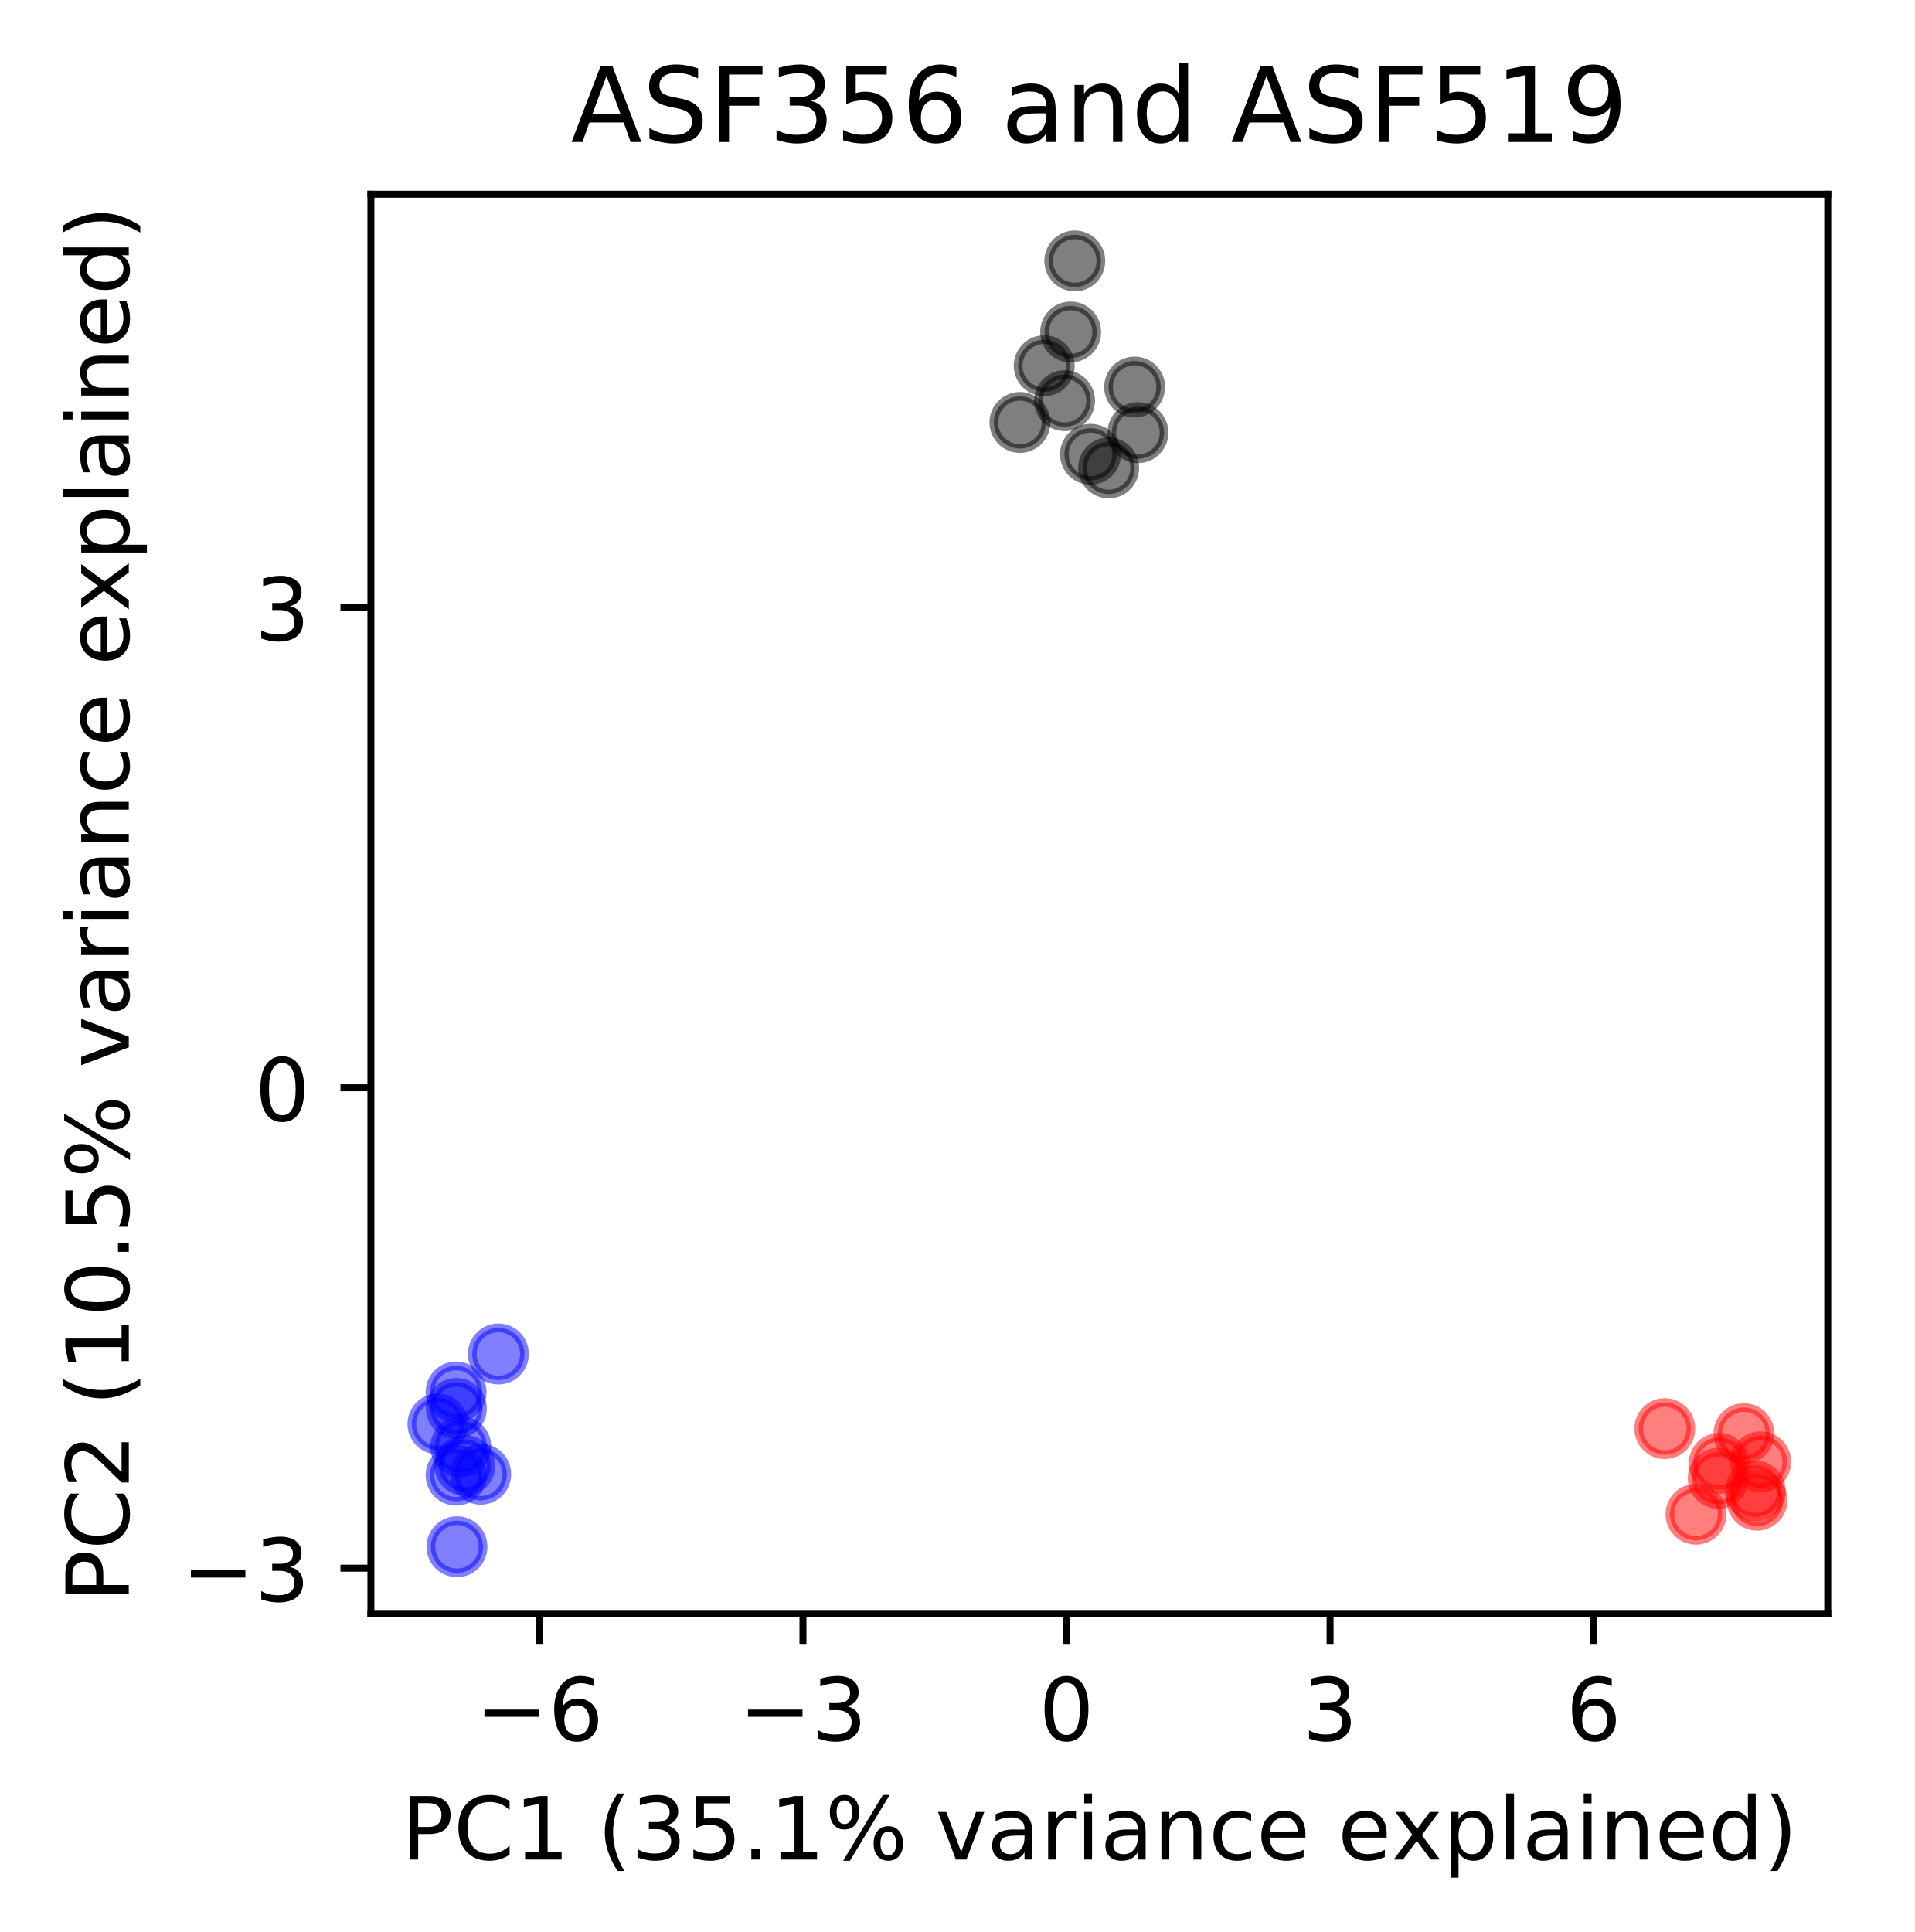
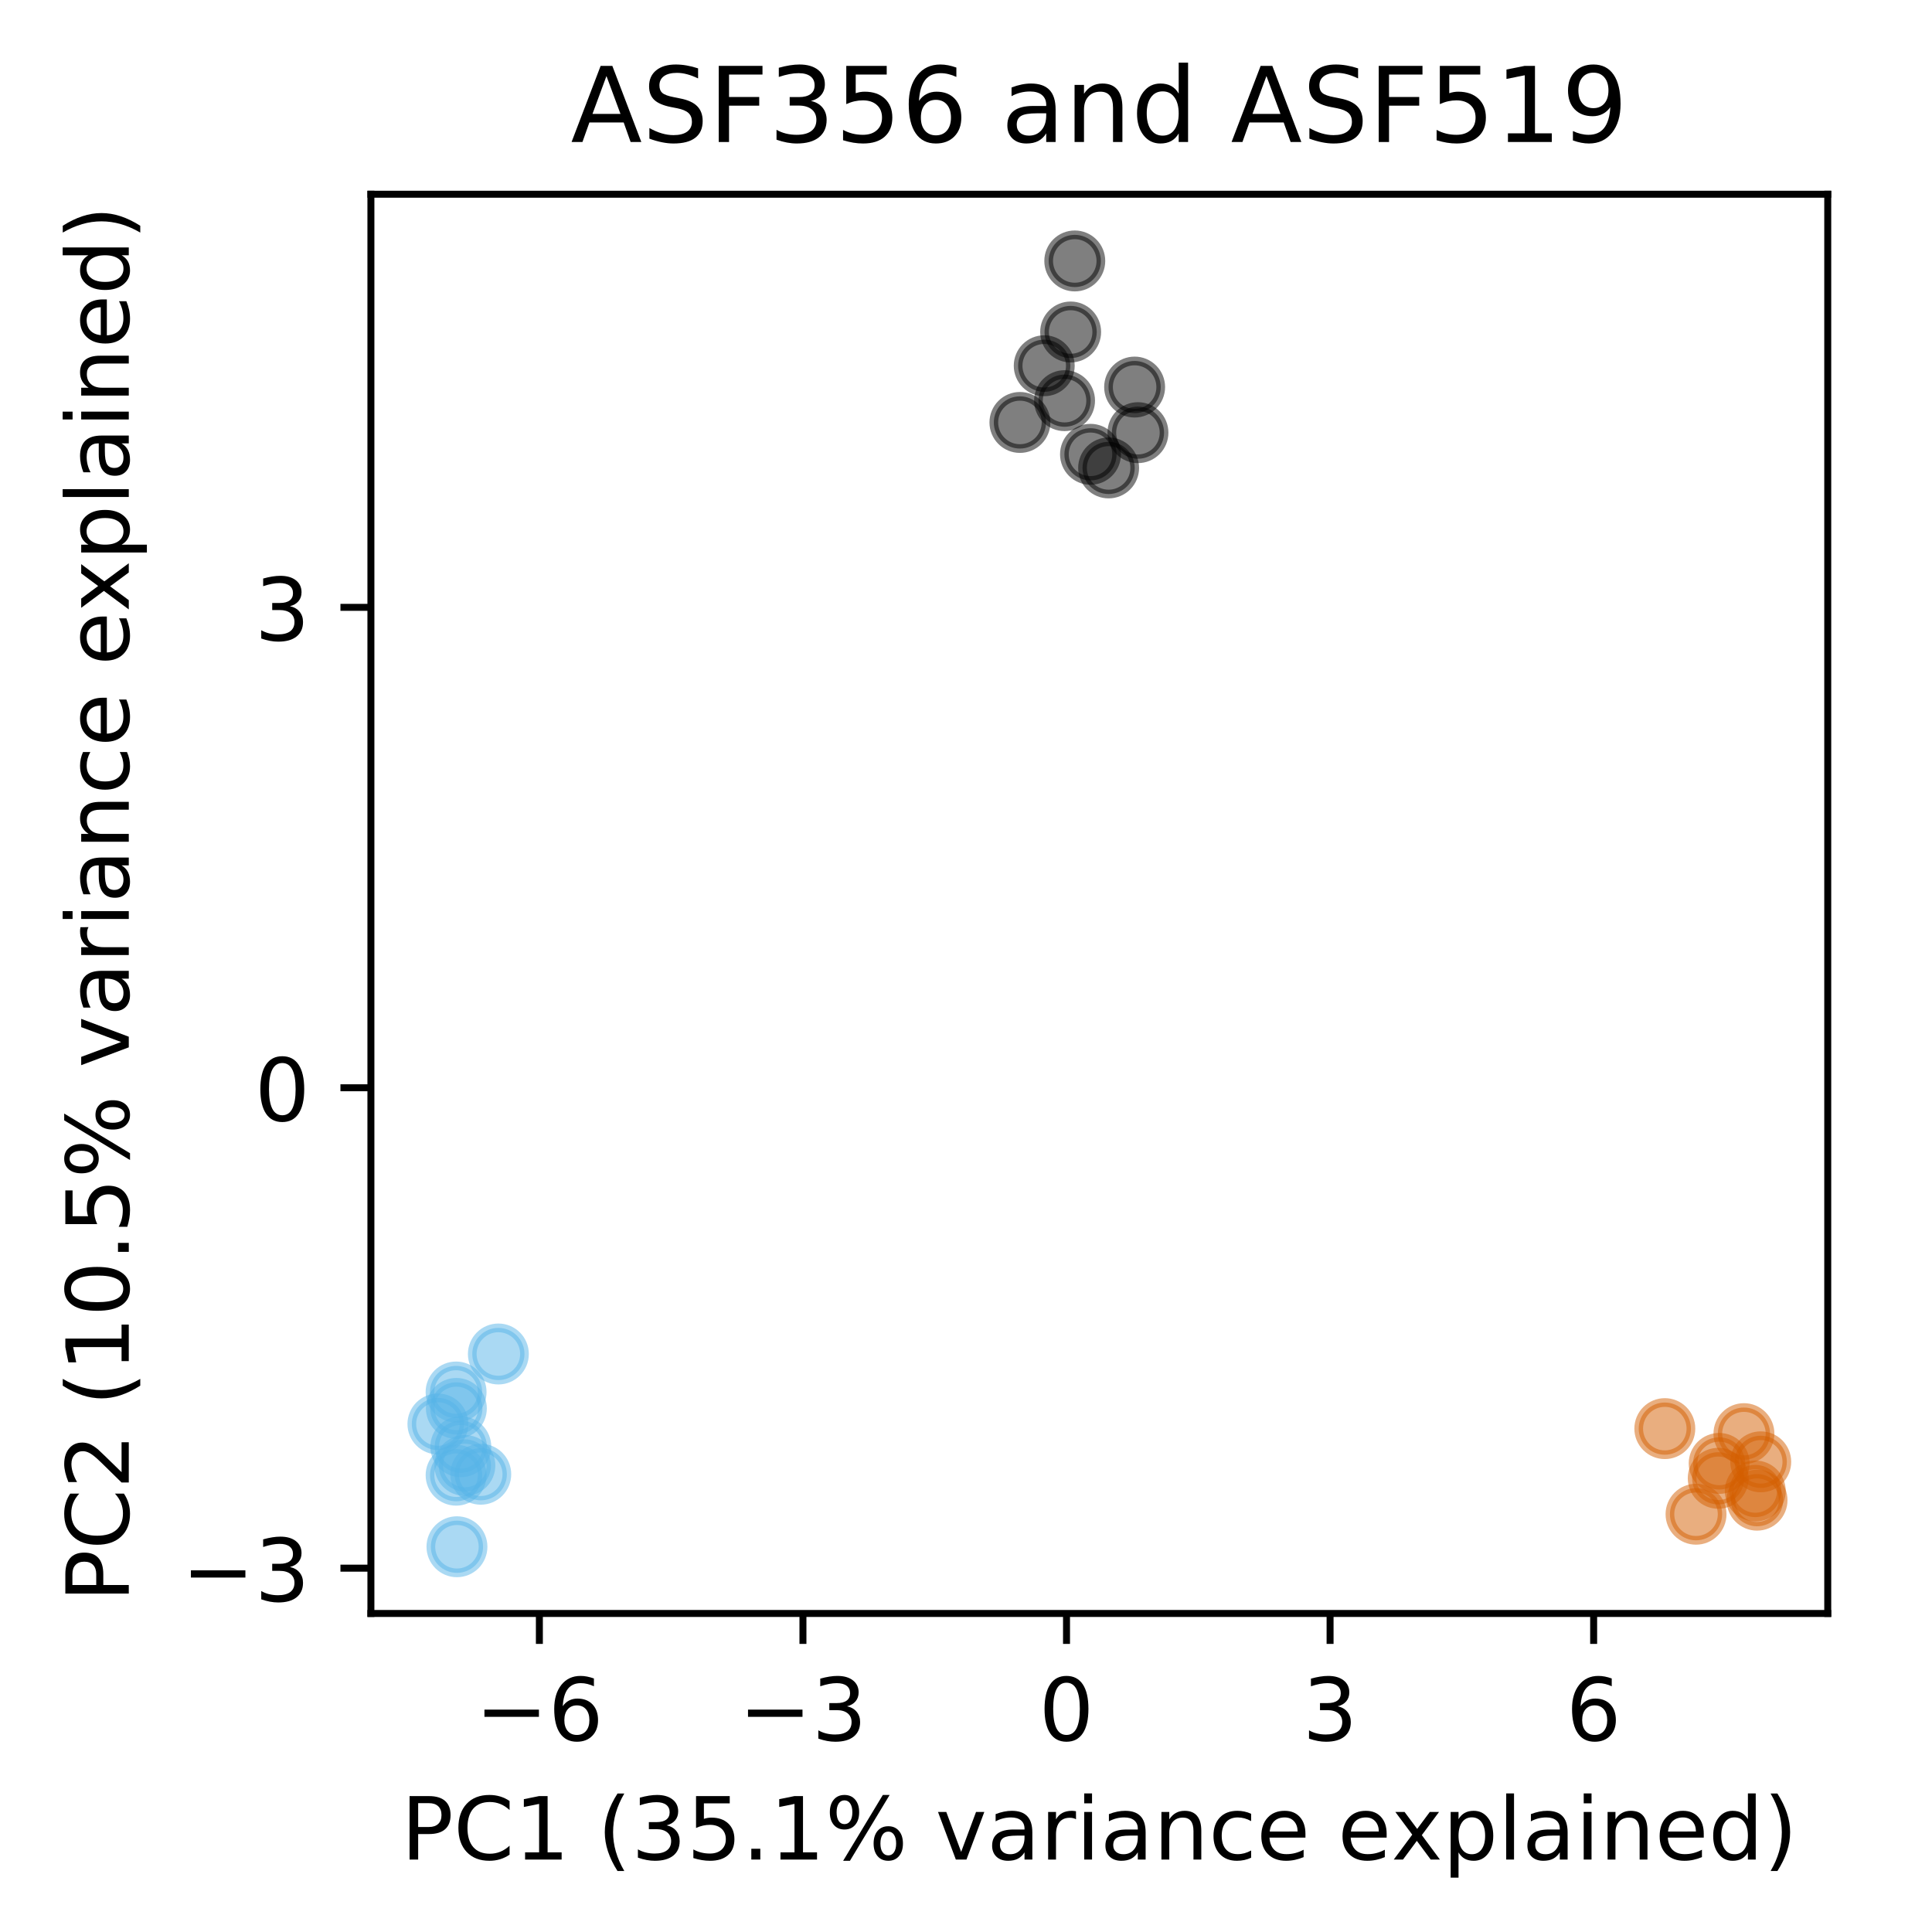
<svg xmlns="http://www.w3.org/2000/svg" xmlns:xlink="http://www.w3.org/1999/xlink" height="222pt" version="1.1" viewBox="0 0 220 222" width="220pt">
  <defs>
    <style type="text/css">
*{stroke-linecap:butt;stroke-linejoin:round;}
  </style>
  </defs>
  <g id="figure_1">
    <g id="patch_1">
      <path d="M 0 222.954  L 220.72 222.954  L 220.72 0  L 0 0  z " style="fill:#ffffff;" />
    </g>
    <g id="axes_1">
      <g id="patch_2">
        <path d="M 42.62 185.398  L 210.02 185.398  L 210.02 22.318  L 42.62 22.318  z " style="fill:#ffffff;" />
      </g>
      <g id="PathCollection_1">
        <defs>
-           <path d="M 0 3  C 0.796 3 1.559 2.684 2.121 2.121  C 2.684 1.559 3 0.796 3 0  C 3 -0.796 2.684 -1.559 2.121 -2.121  C 1.559 -2.684 0.796 -3 0 -3  C -0.796 -3 -1.559 -2.684 -2.121 -2.121  C -2.684 -1.559 -3 -0.796 -3 0  C -3 0.796 -2.684 1.559 -2.121 2.121  C -1.559 2.684 -0.796 3 0 3  z " id="C0_0_e831d27864" />
+           <path d="M 0 3  C 0.796 3 1.559 2.684 2.121 2.121  C 2.684 1.559 3 0.796 3 0  C 3 -0.796 2.684 -1.559 2.121 -2.121  C 1.559 -2.684 0.796 -3 0 -3  C -0.796 -3 -1.559 -2.684 -2.121 -2.121  C -2.684 -1.559 -3 -0.796 -3 0  C -3 0.796 -2.684 1.559 -2.121 2.121  C -1.559 2.684 -0.796 3 0 3  z " id="C0_0_fe9f3a16bc" />
        </defs>
-         <g clip-path="url(#p39b601dd6e)">
-           <use style="fill:#0000ff;fill-opacity:0.5;stroke:#0000ff;stroke-opacity:0.5;" x="52.41" xlink:href="#C0_0_e831d27864" y="169.509" />
-         </g>
-         <g clip-path="url(#p39b601dd6e)">
-           <use style="fill:#ff0000;fill-opacity:0.5;stroke:#ff0000;stroke-opacity:0.5;" x="197.545" xlink:href="#C0_0_e831d27864" y="168.157" />
-         </g>
-         <g clip-path="url(#p39b601dd6e)">
-           <use style="fill:#0000ff;fill-opacity:0.5;stroke:#0000ff;stroke-opacity:0.5;" x="57.267" xlink:href="#C0_0_e831d27864" y="155.583" />
-         </g>
-         <g clip-path="url(#p39b601dd6e)">
-           <use style="fill-opacity:0.5;stroke:#000000;stroke-opacity:0.5;" x="117.196" xlink:href="#C0_0_e831d27864" y="48.542" />
-         </g>
-         <g clip-path="url(#p39b601dd6e)">
-           <use style="fill:#ff0000;fill-opacity:0.5;stroke:#ff0000;stroke-opacity:0.5;" x="191.299" xlink:href="#C0_0_e831d27864" y="164.158" />
-         </g>
-         <g clip-path="url(#p39b601dd6e)">
-           <use style="fill:#0000ff;fill-opacity:0.5;stroke:#0000ff;stroke-opacity:0.5;" x="52.439" xlink:href="#C0_0_e831d27864" y="161.837" />
-         </g>
-         <g clip-path="url(#p39b601dd6e)">
-           <use style="fill-opacity:0.5;stroke:#000000;stroke-opacity:0.5;" x="125.306" xlink:href="#C0_0_e831d27864" y="52.204" />
-         </g>
-         <g clip-path="url(#p39b601dd6e)">
-           <use style="fill-opacity:0.5;stroke:#000000;stroke-opacity:0.5;" x="122.325" xlink:href="#C0_0_e831d27864" y="46.038" />
-         </g>
-         <g clip-path="url(#p39b601dd6e)">
-           <use style="fill:#ff0000;fill-opacity:0.5;stroke:#ff0000;stroke-opacity:0.5;" x="197.436" xlink:href="#C0_0_e831d27864" y="169.868" />
-         </g>
-         <g clip-path="url(#p39b601dd6e)">
-           <use style="fill:#0000ff;fill-opacity:0.5;stroke:#0000ff;stroke-opacity:0.5;" x="55.242" xlink:href="#C0_0_e831d27864" y="169.4" />
-         </g>
-         <g clip-path="url(#p39b601dd6e)">
-           <use style="fill-opacity:0.5;stroke:#000000;stroke-opacity:0.5;" x="130.376" xlink:href="#C0_0_e831d27864" y="44.477" />
-         </g>
-         <g clip-path="url(#p39b601dd6e)">
-           <use style="fill:#ff0000;fill-opacity:0.5;stroke:#ff0000;stroke-opacity:0.5;" x="202.321" xlink:href="#C0_0_e831d27864" y="167.974" />
-         </g>
-         <g clip-path="url(#p39b601dd6e)">
-           <use style="fill:#0000ff;fill-opacity:0.5;stroke:#0000ff;stroke-opacity:0.5;" x="52.507" xlink:href="#C0_0_e831d27864" y="177.732" />
-         </g>
-         <g clip-path="url(#p39b601dd6e)">
-           <use style="fill:#ff0000;fill-opacity:0.5;stroke:#ff0000;stroke-opacity:0.5;" x="200.39" xlink:href="#C0_0_e831d27864" y="164.735" />
-         </g>
-         <g clip-path="url(#p39b601dd6e)">
-           <use style="fill-opacity:0.5;stroke:#000000;stroke-opacity:0.5;" x="127.388" xlink:href="#C0_0_e831d27864" y="53.767" />
-         </g>
-         <g clip-path="url(#p39b601dd6e)">
-           <use style="fill-opacity:0.5;stroke:#000000;stroke-opacity:0.5;" x="123.024" xlink:href="#C0_0_e831d27864" y="38.148" />
-         </g>
-         <g clip-path="url(#p39b601dd6e)">
-           <use style="fill:#0000ff;fill-opacity:0.5;stroke:#0000ff;stroke-opacity:0.5;" x="50.32" xlink:href="#C0_0_e831d27864" y="163.625" />
-         </g>
-         <g clip-path="url(#p39b601dd6e)">
-           <use style="fill:#0000ff;fill-opacity:0.5;stroke:#0000ff;stroke-opacity:0.5;" x="52.95" xlink:href="#C0_0_e831d27864" y="166.238" />
-         </g>
-         <g clip-path="url(#p39b601dd6e)">
-           <use style="fill-opacity:0.5;stroke:#000000;stroke-opacity:0.5;" x="119.989" xlink:href="#C0_0_e831d27864" y="42.026" />
-         </g>
-         <g clip-path="url(#p39b601dd6e)">
-           <use style="fill:#ff0000;fill-opacity:0.5;stroke:#ff0000;stroke-opacity:0.5;" x="201.694" xlink:href="#C0_0_e831d27864" y="171.326" />
-         </g>
-         <g clip-path="url(#p39b601dd6e)">
-           <use style="fill-opacity:0.5;stroke:#000000;stroke-opacity:0.5;" x="130.758" xlink:href="#C0_0_e831d27864" y="49.715" />
-         </g>
-         <g clip-path="url(#p39b601dd6e)">
-           <use style="fill:#ff0000;fill-opacity:0.5;stroke:#ff0000;stroke-opacity:0.5;" x="201.896" xlink:href="#C0_0_e831d27864" y="172.38" />
-         </g>
-         <g clip-path="url(#p39b601dd6e)">
-           <use style="fill:#0000ff;fill-opacity:0.5;stroke:#0000ff;stroke-opacity:0.5;" x="53.416" xlink:href="#C0_0_e831d27864" y="168.394" />
-         </g>
-         <g clip-path="url(#p39b601dd6e)">
-           <use style="fill-opacity:0.5;stroke:#000000;stroke-opacity:0.5;" x="123.499" xlink:href="#C0_0_e831d27864" y="29.985" />
-         </g>
-         <g clip-path="url(#p39b601dd6e)">
-           <use style="fill:#ff0000;fill-opacity:0.5;stroke:#ff0000;stroke-opacity:0.5;" x="194.886" xlink:href="#C0_0_e831d27864" y="173.994" />
-         </g>
-         <g clip-path="url(#p39b601dd6e)">
-           <use style="fill:#0000ff;fill-opacity:0.5;stroke:#0000ff;stroke-opacity:0.5;" x="52.408" xlink:href="#C0_0_e831d27864" y="159.95" />
+         <g clip-path="url(#pd09d204e4e)">
+           <use style="fill:#56b4e9;fill-opacity:0.5;stroke:#56b4e9;stroke-opacity:0.5;" x="52.41" xlink:href="#C0_0_fe9f3a16bc" y="169.509" />
+         </g>
+         <g clip-path="url(#pd09d204e4e)">
+           <use style="fill:#d55e00;fill-opacity:0.5;stroke:#d55e00;stroke-opacity:0.5;" x="197.545" xlink:href="#C0_0_fe9f3a16bc" y="168.157" />
+         </g>
+         <g clip-path="url(#pd09d204e4e)">
+           <use style="fill:#56b4e9;fill-opacity:0.5;stroke:#56b4e9;stroke-opacity:0.5;" x="57.267" xlink:href="#C0_0_fe9f3a16bc" y="155.583" />
+         </g>
+         <g clip-path="url(#pd09d204e4e)">
+           <use style="fill-opacity:0.5;stroke:#000000;stroke-opacity:0.5;" x="117.196" xlink:href="#C0_0_fe9f3a16bc" y="48.542" />
+         </g>
+         <g clip-path="url(#pd09d204e4e)">
+           <use style="fill:#d55e00;fill-opacity:0.5;stroke:#d55e00;stroke-opacity:0.5;" x="191.299" xlink:href="#C0_0_fe9f3a16bc" y="164.158" />
+         </g>
+         <g clip-path="url(#pd09d204e4e)">
+           <use style="fill:#56b4e9;fill-opacity:0.5;stroke:#56b4e9;stroke-opacity:0.5;" x="52.439" xlink:href="#C0_0_fe9f3a16bc" y="161.837" />
+         </g>
+         <g clip-path="url(#pd09d204e4e)">
+           <use style="fill-opacity:0.5;stroke:#000000;stroke-opacity:0.5;" x="125.306" xlink:href="#C0_0_fe9f3a16bc" y="52.204" />
+         </g>
+         <g clip-path="url(#pd09d204e4e)">
+           <use style="fill-opacity:0.5;stroke:#000000;stroke-opacity:0.5;" x="122.325" xlink:href="#C0_0_fe9f3a16bc" y="46.038" />
+         </g>
+         <g clip-path="url(#pd09d204e4e)">
+           <use style="fill:#d55e00;fill-opacity:0.5;stroke:#d55e00;stroke-opacity:0.5;" x="197.436" xlink:href="#C0_0_fe9f3a16bc" y="169.868" />
+         </g>
+         <g clip-path="url(#pd09d204e4e)">
+           <use style="fill:#56b4e9;fill-opacity:0.5;stroke:#56b4e9;stroke-opacity:0.5;" x="55.242" xlink:href="#C0_0_fe9f3a16bc" y="169.4" />
+         </g>
+         <g clip-path="url(#pd09d204e4e)">
+           <use style="fill-opacity:0.5;stroke:#000000;stroke-opacity:0.5;" x="130.376" xlink:href="#C0_0_fe9f3a16bc" y="44.477" />
+         </g>
+         <g clip-path="url(#pd09d204e4e)">
+           <use style="fill:#d55e00;fill-opacity:0.5;stroke:#d55e00;stroke-opacity:0.5;" x="202.321" xlink:href="#C0_0_fe9f3a16bc" y="167.974" />
+         </g>
+         <g clip-path="url(#pd09d204e4e)">
+           <use style="fill:#56b4e9;fill-opacity:0.5;stroke:#56b4e9;stroke-opacity:0.5;" x="52.507" xlink:href="#C0_0_fe9f3a16bc" y="177.732" />
+         </g>
+         <g clip-path="url(#pd09d204e4e)">
+           <use style="fill:#d55e00;fill-opacity:0.5;stroke:#d55e00;stroke-opacity:0.5;" x="200.39" xlink:href="#C0_0_fe9f3a16bc" y="164.735" />
+         </g>
+         <g clip-path="url(#pd09d204e4e)">
+           <use style="fill-opacity:0.5;stroke:#000000;stroke-opacity:0.5;" x="127.388" xlink:href="#C0_0_fe9f3a16bc" y="53.767" />
+         </g>
+         <g clip-path="url(#pd09d204e4e)">
+           <use style="fill-opacity:0.5;stroke:#000000;stroke-opacity:0.5;" x="123.024" xlink:href="#C0_0_fe9f3a16bc" y="38.148" />
+         </g>
+         <g clip-path="url(#pd09d204e4e)">
+           <use style="fill:#56b4e9;fill-opacity:0.5;stroke:#56b4e9;stroke-opacity:0.5;" x="50.32" xlink:href="#C0_0_fe9f3a16bc" y="163.625" />
+         </g>
+         <g clip-path="url(#pd09d204e4e)">
+           <use style="fill:#56b4e9;fill-opacity:0.5;stroke:#56b4e9;stroke-opacity:0.5;" x="52.95" xlink:href="#C0_0_fe9f3a16bc" y="166.238" />
+         </g>
+         <g clip-path="url(#pd09d204e4e)">
+           <use style="fill-opacity:0.5;stroke:#000000;stroke-opacity:0.5;" x="119.989" xlink:href="#C0_0_fe9f3a16bc" y="42.026" />
+         </g>
+         <g clip-path="url(#pd09d204e4e)">
+           <use style="fill:#d55e00;fill-opacity:0.5;stroke:#d55e00;stroke-opacity:0.5;" x="201.694" xlink:href="#C0_0_fe9f3a16bc" y="171.326" />
+         </g>
+         <g clip-path="url(#pd09d204e4e)">
+           <use style="fill-opacity:0.5;stroke:#000000;stroke-opacity:0.5;" x="130.758" xlink:href="#C0_0_fe9f3a16bc" y="49.715" />
+         </g>
+         <g clip-path="url(#pd09d204e4e)">
+           <use style="fill:#d55e00;fill-opacity:0.5;stroke:#d55e00;stroke-opacity:0.5;" x="201.896" xlink:href="#C0_0_fe9f3a16bc" y="172.38" />
+         </g>
+         <g clip-path="url(#pd09d204e4e)">
+           <use style="fill:#56b4e9;fill-opacity:0.5;stroke:#56b4e9;stroke-opacity:0.5;" x="53.416" xlink:href="#C0_0_fe9f3a16bc" y="168.394" />
+         </g>
+         <g clip-path="url(#pd09d204e4e)">
+           <use style="fill-opacity:0.5;stroke:#000000;stroke-opacity:0.5;" x="123.499" xlink:href="#C0_0_fe9f3a16bc" y="29.985" />
+         </g>
+         <g clip-path="url(#pd09d204e4e)">
+           <use style="fill:#d55e00;fill-opacity:0.5;stroke:#d55e00;stroke-opacity:0.5;" x="194.886" xlink:href="#C0_0_fe9f3a16bc" y="173.994" />
+         </g>
+         <g clip-path="url(#pd09d204e4e)">
+           <use style="fill:#56b4e9;fill-opacity:0.5;stroke:#56b4e9;stroke-opacity:0.5;" x="52.408" xlink:href="#C0_0_fe9f3a16bc" y="159.95" />
        </g>
      </g>
      <g id="matplotlib.axis_1">
        <g id="xtick_1">
          <g id="line2d_1">
            <defs>
-               <path d="M 0 0  L 0 3.5  " id="m27b9140f7a" style="stroke:#000000;stroke-width:0.8;" />
-             </defs>
-             <g>
-               <use style="stroke:#000000;stroke-width:0.8;" x="61.978" xlink:href="#m27b9140f7a" y="185.398" />
+               <path d="M 0 0  L 0 3.5  " id="ma28918118a" style="stroke:#000000;stroke-width:0.8;" />
+             </defs>
+             <g>
+               <use style="stroke:#000000;stroke-width:0.8;" x="61.978" xlink:href="#ma28918118a" y="185.398" />
            </g>
          </g>
          <g id="text_1">
            <defs>
              <path d="M 10.594 35.5  L 73.188 35.5  L 73.188 27.203  L 10.594 27.203  z " id="DejaVuSans-2212" />
              <path d="M 33.016 40.375  Q 26.375 40.375 22.484 35.828  Q 18.609 31.297 18.609 23.391  Q 18.609 15.531 22.484 10.953  Q 26.375 6.391 33.016 6.391  Q 39.656 6.391 43.531 10.953  Q 47.406 15.531 47.406 23.391  Q 47.406 31.297 43.531 35.828  Q 39.656 40.375 33.016 40.375  z M 52.594 71.297  L 52.594 62.312  Q 48.875 64.062 45.094 64.984  Q 41.312 65.922 37.594 65.922  Q 27.828 65.922 22.672 59.328  Q 17.531 52.734 16.797 39.406  Q 19.672 43.656 24.016 45.922  Q 28.375 48.188 33.594 48.188  Q 44.578 48.188 50.953 41.516  Q 57.328 34.859 57.328 23.391  Q 57.328 12.156 50.688 5.359  Q 44.047 -1.422 33.016 -1.422  Q 20.359 -1.422 13.672 8.266  Q 6.984 17.969 6.984 36.375  Q 6.984 53.656 15.188 63.938  Q 23.391 74.219 37.203 74.219  Q 40.922 74.219 44.703 73.484  Q 48.484 72.75 52.594 71.297  z " id="DejaVuSans-36" />
            </defs>
            <g transform="translate(54.60677 199.9966)scale(0.1 -0.1)">
              <use xlink:href="#DejaVuSans-2212" />
              <use x="83.789" xlink:href="#DejaVuSans-36" />
            </g>
          </g>
        </g>
        <g id="xtick_2">
          <g id="line2d_2">
            <g>
-               <use style="stroke:#000000;stroke-width:0.8;" x="92.264" xlink:href="#m27b9140f7a" y="185.398" />
+               <use style="stroke:#000000;stroke-width:0.8;" x="92.264" xlink:href="#ma28918118a" y="185.398" />
            </g>
          </g>
          <g id="text_2">
            <defs>
              <path d="M 40.578 39.312  Q 47.656 37.797 51.625 33  Q 55.609 28.219 55.609 21.188  Q 55.609 10.406 48.188 4.484  Q 40.766 -1.422 27.094 -1.422  Q 22.516 -1.422 17.656 -0.516  Q 12.797 0.391 7.625 2.203  L 7.625 11.719  Q 11.719 9.328 16.594 8.109  Q 21.484 6.891 26.812 6.891  Q 36.078 6.891 40.938 10.547  Q 45.797 14.203 45.797 21.188  Q 45.797 27.641 41.281 31.266  Q 36.766 34.906 28.719 34.906  L 20.219 34.906  L 20.219 43.016  L 29.109 43.016  Q 36.375 43.016 40.234 45.922  Q 44.094 48.828 44.094 54.297  Q 44.094 59.906 40.109 62.906  Q 36.141 65.922 28.719 65.922  Q 24.656 65.922 20.016 65.031  Q 15.375 64.156 9.812 62.312  L 9.812 71.094  Q 15.438 72.656 20.344 73.438  Q 25.25 74.219 29.594 74.219  Q 40.828 74.219 47.359 69.109  Q 53.906 64.016 53.906 55.328  Q 53.906 49.266 50.438 45.094  Q 46.969 40.922 40.578 39.312  z " id="DejaVuSans-33" />
            </defs>
            <g transform="translate(84.89261 199.9966)scale(0.1 -0.1)">
              <use xlink:href="#DejaVuSans-2212" />
              <use x="83.789" xlink:href="#DejaVuSans-33" />
            </g>
          </g>
        </g>
        <g id="xtick_3">
          <g id="line2d_3">
            <g>
-               <use style="stroke:#000000;stroke-width:0.8;" x="122.55" xlink:href="#m27b9140f7a" y="185.398" />
+               <use style="stroke:#000000;stroke-width:0.8;" x="122.55" xlink:href="#ma28918118a" y="185.398" />
            </g>
          </g>
          <g id="text_3">
            <defs>
              <path d="M 31.781 66.406  Q 24.172 66.406 20.328 58.906  Q 16.5 51.422 16.5 36.375  Q 16.5 21.391 20.328 13.891  Q 24.172 6.391 31.781 6.391  Q 39.453 6.391 43.281 13.891  Q 47.125 21.391 47.125 36.375  Q 47.125 51.422 43.281 58.906  Q 39.453 66.406 31.781 66.406  z M 31.781 74.219  Q 44.047 74.219 50.516 64.516  Q 56.984 54.828 56.984 36.375  Q 56.984 17.969 50.516 8.266  Q 44.047 -1.422 31.781 -1.422  Q 19.531 -1.422 13.062 8.266  Q 6.594 17.969 6.594 36.375  Q 6.594 54.828 13.062 64.516  Q 19.531 74.219 31.781 74.219  z " id="DejaVuSans-30" />
            </defs>
            <g transform="translate(119.3683 199.9966)scale(0.1 -0.1)">
              <use xlink:href="#DejaVuSans-30" />
            </g>
          </g>
        </g>
        <g id="xtick_4">
          <g id="line2d_4">
            <g>
-               <use style="stroke:#000000;stroke-width:0.8;" x="152.835" xlink:href="#m27b9140f7a" y="185.398" />
+               <use style="stroke:#000000;stroke-width:0.8;" x="152.835" xlink:href="#ma28918118a" y="185.398" />
            </g>
          </g>
          <g id="text_4">
            <g transform="translate(149.6541 199.9966)scale(0.1 -0.1)">
              <use xlink:href="#DejaVuSans-33" />
            </g>
          </g>
        </g>
        <g id="xtick_5">
          <g id="line2d_5">
            <g>
-               <use style="stroke:#000000;stroke-width:0.8;" x="183.121" xlink:href="#m27b9140f7a" y="185.398" />
+               <use style="stroke:#000000;stroke-width:0.8;" x="183.121" xlink:href="#ma28918118a" y="185.398" />
            </g>
          </g>
          <g id="text_5">
            <g transform="translate(179.94 199.9966)scale(0.1 -0.1)">
              <use xlink:href="#DejaVuSans-36" />
            </g>
          </g>
        </g>
        <g id="text_6">
          <defs>
            <path d="M 19.672 64.797  L 19.672 37.406  L 32.078 37.406  Q 38.969 37.406 42.719 40.969  Q 46.484 44.531 46.484 51.125  Q 46.484 57.672 42.719 61.234  Q 38.969 64.797 32.078 64.797  z M 9.812 72.906  L 32.078 72.906  Q 44.344 72.906 50.609 67.359  Q 56.891 61.812 56.891 51.125  Q 56.891 40.328 50.609 34.812  Q 44.344 29.297 32.078 29.297  L 19.672 29.297  L 19.672 0  L 9.812 0  z " id="DejaVuSans-50" />
            <path d="M 64.406 67.281  L 64.406 56.891  Q 59.422 61.531 53.781 63.812  Q 48.141 66.109 41.797 66.109  Q 29.297 66.109 22.656 58.469  Q 16.016 50.828 16.016 36.375  Q 16.016 21.969 22.656 14.328  Q 29.297 6.688 41.797 6.688  Q 48.141 6.688 53.781 8.984  Q 59.422 11.281 64.406 15.922  L 64.406 5.609  Q 59.234 2.094 53.438 0.328  Q 47.656 -1.422 41.219 -1.422  Q 24.656 -1.422 15.125 8.703  Q 5.609 18.844 5.609 36.375  Q 5.609 53.953 15.125 64.078  Q 24.656 74.219 41.219 74.219  Q 47.75 74.219 53.531 72.484  Q 59.328 70.75 64.406 67.281  z " id="DejaVuSans-43" />
            <path d="M 12.406 8.297  L 28.516 8.297  L 28.516 63.922  L 10.984 60.406  L 10.984 69.391  L 28.422 72.906  L 38.281 72.906  L 38.281 8.297  L 54.391 8.297  L 54.391 0  L 12.406 0  z " id="DejaVuSans-31" />
            <path id="DejaVuSans-20" />
            <path d="M 31 75.875  Q 24.469 64.656 21.281 53.656  Q 18.109 42.672 18.109 31.391  Q 18.109 20.125 21.312 9.062  Q 24.516 -2 31 -13.188  L 23.188 -13.188  Q 15.875 -1.703 12.234 9.375  Q 8.594 20.453 8.594 31.391  Q 8.594 42.281 12.203 53.312  Q 15.828 64.359 23.188 75.875  z " id="DejaVuSans-28" />
            <path d="M 10.797 72.906  L 49.516 72.906  L 49.516 64.594  L 19.828 64.594  L 19.828 46.734  Q 21.969 47.469 24.109 47.828  Q 26.266 48.188 28.422 48.188  Q 40.625 48.188 47.75 41.5  Q 54.891 34.812 54.891 23.391  Q 54.891 11.625 47.562 5.094  Q 40.234 -1.422 26.906 -1.422  Q 22.312 -1.422 17.547 -0.641  Q 12.797 0.141 7.719 1.703  L 7.719 11.625  Q 12.109 9.234 16.797 8.062  Q 21.484 6.891 26.703 6.891  Q 35.156 6.891 40.078 11.328  Q 45.016 15.766 45.016 23.391  Q 45.016 31 40.078 35.438  Q 35.156 39.891 26.703 39.891  Q 22.75 39.891 18.812 39.016  Q 14.891 38.141 10.797 36.281  z " id="DejaVuSans-35" />
            <path d="M 10.688 12.406  L 21 12.406  L 21 0  L 10.688 0  z " id="DejaVuSans-2e" />
            <path d="M 72.703 32.078  Q 68.453 32.078 66.031 28.469  Q 63.625 24.859 63.625 18.406  Q 63.625 12.062 66.031 8.422  Q 68.453 4.781 72.703 4.781  Q 76.859 4.781 79.266 8.422  Q 81.688 12.062 81.688 18.406  Q 81.688 24.812 79.266 28.438  Q 76.859 32.078 72.703 32.078  z M 72.703 38.281  Q 80.422 38.281 84.953 32.906  Q 89.5 27.547 89.5 18.406  Q 89.5 9.281 84.938 3.922  Q 80.375 -1.422 72.703 -1.422  Q 64.891 -1.422 60.344 3.922  Q 55.812 9.281 55.812 18.406  Q 55.812 27.594 60.375 32.938  Q 64.938 38.281 72.703 38.281  z M 22.312 68.016  Q 18.109 68.016 15.688 64.375  Q 13.281 60.75 13.281 54.391  Q 13.281 47.953 15.672 44.328  Q 18.062 40.719 22.312 40.719  Q 26.562 40.719 28.969 44.328  Q 31.391 47.953 31.391 54.391  Q 31.391 60.688 28.953 64.344  Q 26.516 68.016 22.312 68.016  z M 66.406 74.219  L 74.219 74.219  L 28.609 -1.422  L 20.797 -1.422  z M 22.312 74.219  Q 30.031 74.219 34.609 68.875  Q 39.203 63.531 39.203 54.391  Q 39.203 45.172 34.641 39.844  Q 30.078 34.516 22.312 34.516  Q 14.547 34.516 10.031 39.859  Q 5.516 45.219 5.516 54.391  Q 5.516 63.484 10.047 68.844  Q 14.594 74.219 22.312 74.219  z " id="DejaVuSans-25" />
            <path d="M 2.984 54.688  L 12.5 54.688  L 29.594 8.797  L 46.688 54.688  L 56.203 54.688  L 35.688 0  L 23.484 0  z " id="DejaVuSans-76" />
            <path d="M 34.281 27.484  Q 23.391 27.484 19.188 25  Q 14.984 22.516 14.984 16.5  Q 14.984 11.719 18.141 8.906  Q 21.297 6.109 26.703 6.109  Q 34.188 6.109 38.703 11.406  Q 43.219 16.703 43.219 25.484  L 43.219 27.484  z M 52.203 31.203  L 52.203 0  L 43.219 0  L 43.219 8.297  Q 40.141 3.328 35.547 0.953  Q 30.953 -1.422 24.312 -1.422  Q 15.922 -1.422 10.953 3.297  Q 6 8.016 6 15.922  Q 6 25.141 12.172 29.828  Q 18.359 34.516 30.609 34.516  L 43.219 34.516  L 43.219 35.406  Q 43.219 41.609 39.141 45  Q 35.062 48.391 27.688 48.391  Q 23 48.391 18.547 47.266  Q 14.109 46.141 10.016 43.891  L 10.016 52.203  Q 14.938 54.109 19.578 55.047  Q 24.219 56 28.609 56  Q 40.484 56 46.344 49.844  Q 52.203 43.703 52.203 31.203  z " id="DejaVuSans-61" />
            <path d="M 41.109 46.297  Q 39.594 47.172 37.812 47.578  Q 36.031 48 33.891 48  Q 26.266 48 22.188 43.047  Q 18.109 38.094 18.109 28.812  L 18.109 0  L 9.078 0  L 9.078 54.688  L 18.109 54.688  L 18.109 46.188  Q 20.953 51.172 25.484 53.578  Q 30.031 56 36.531 56  Q 37.453 56 38.578 55.875  Q 39.703 55.766 41.062 55.516  z " id="DejaVuSans-72" />
            <path d="M 9.422 54.688  L 18.406 54.688  L 18.406 0  L 9.422 0  z M 9.422 75.984  L 18.406 75.984  L 18.406 64.594  L 9.422 64.594  z " id="DejaVuSans-69" />
            <path d="M 54.891 33.016  L 54.891 0  L 45.906 0  L 45.906 32.719  Q 45.906 40.484 42.875 44.328  Q 39.844 48.188 33.797 48.188  Q 26.516 48.188 22.312 43.547  Q 18.109 38.922 18.109 30.906  L 18.109 0  L 9.078 0  L 9.078 54.688  L 18.109 54.688  L 18.109 46.188  Q 21.344 51.125 25.703 53.562  Q 30.078 56 35.797 56  Q 45.219 56 50.047 50.172  Q 54.891 44.344 54.891 33.016  z " id="DejaVuSans-6e" />
            <path d="M 48.781 52.594  L 48.781 44.188  Q 44.969 46.297 41.141 47.344  Q 37.312 48.391 33.406 48.391  Q 24.656 48.391 19.812 42.844  Q 14.984 37.312 14.984 27.297  Q 14.984 17.281 19.812 11.734  Q 24.656 6.203 33.406 6.203  Q 37.312 6.203 41.141 7.25  Q 44.969 8.297 48.781 10.406  L 48.781 2.094  Q 45.016 0.344 40.984 -0.531  Q 36.969 -1.422 32.422 -1.422  Q 20.062 -1.422 12.781 6.344  Q 5.516 14.109 5.516 27.297  Q 5.516 40.672 12.859 48.328  Q 20.219 56 33.016 56  Q 37.156 56 41.109 55.141  Q 45.062 54.297 48.781 52.594  z " id="DejaVuSans-63" />
            <path d="M 56.203 29.594  L 56.203 25.203  L 14.891 25.203  Q 15.484 15.922 20.484 11.062  Q 25.484 6.203 34.422 6.203  Q 39.594 6.203 44.453 7.469  Q 49.312 8.734 54.109 11.281  L 54.109 2.781  Q 49.266 0.734 44.188 -0.344  Q 39.109 -1.422 33.891 -1.422  Q 20.797 -1.422 13.156 6.188  Q 5.516 13.812 5.516 26.812  Q 5.516 40.234 12.766 48.109  Q 20.016 56 32.328 56  Q 43.359 56 49.781 48.891  Q 56.203 41.797 56.203 29.594  z M 47.219 32.234  Q 47.125 39.594 43.094 43.984  Q 39.062 48.391 32.422 48.391  Q 24.906 48.391 20.391 44.141  Q 15.875 39.891 15.188 32.172  z " id="DejaVuSans-65" />
            <path d="M 54.891 54.688  L 35.109 28.078  L 55.906 0  L 45.312 0  L 29.391 21.484  L 13.484 0  L 2.875 0  L 24.125 28.609  L 4.688 54.688  L 15.281 54.688  L 29.781 35.203  L 44.281 54.688  z " id="DejaVuSans-78" />
            <path d="M 18.109 8.203  L 18.109 -20.797  L 9.078 -20.797  L 9.078 54.688  L 18.109 54.688  L 18.109 46.391  Q 20.953 51.266 25.266 53.625  Q 29.594 56 35.594 56  Q 45.562 56 51.781 48.094  Q 58.016 40.188 58.016 27.297  Q 58.016 14.406 51.781 6.484  Q 45.562 -1.422 35.594 -1.422  Q 29.594 -1.422 25.266 0.953  Q 20.953 3.328 18.109 8.203  z M 48.688 27.297  Q 48.688 37.203 44.609 42.844  Q 40.531 48.484 33.406 48.484  Q 26.266 48.484 22.188 42.844  Q 18.109 37.203 18.109 27.297  Q 18.109 17.391 22.188 11.75  Q 26.266 6.109 33.406 6.109  Q 40.531 6.109 44.609 11.75  Q 48.688 17.391 48.688 27.297  z " id="DejaVuSans-70" />
            <path d="M 9.422 75.984  L 18.406 75.984  L 18.406 0  L 9.422 0  z " id="DejaVuSans-6c" />
            <path d="M 45.406 46.391  L 45.406 75.984  L 54.391 75.984  L 54.391 0  L 45.406 0  L 45.406 8.203  Q 42.578 3.328 38.25 0.953  Q 33.938 -1.422 27.875 -1.422  Q 17.969 -1.422 11.734 6.484  Q 5.516 14.406 5.516 27.297  Q 5.516 40.188 11.734 48.094  Q 17.969 56 27.875 56  Q 33.938 56 38.25 53.625  Q 42.578 51.266 45.406 46.391  z M 14.797 27.297  Q 14.797 17.391 18.875 11.75  Q 22.953 6.109 30.078 6.109  Q 37.203 6.109 41.297 11.75  Q 45.406 17.391 45.406 27.297  Q 45.406 37.203 41.297 42.844  Q 37.203 48.484 30.078 48.484  Q 22.953 48.484 18.875 42.844  Q 14.797 37.203 14.797 27.297  z " id="DejaVuSans-64" />
            <path d="M 8.016 75.875  L 15.828 75.875  Q 23.141 64.359 26.781 53.312  Q 30.422 42.281 30.422 31.391  Q 30.422 20.453 26.781 9.375  Q 23.141 -1.703 15.828 -13.188  L 8.016 -13.188  Q 14.5 -2 17.703 9.062  Q 20.906 20.125 20.906 31.391  Q 20.906 42.672 17.703 53.656  Q 14.5 64.656 8.016 75.875  z " id="DejaVuSans-29" />
          </defs>
          <g transform="translate(46.08281 213.6747)scale(0.1 -0.1)">
            <use xlink:href="#DejaVuSans-50" />
            <use x="60.303" xlink:href="#DejaVuSans-43" />
            <use x="130.127" xlink:href="#DejaVuSans-31" />
            <use x="193.75" xlink:href="#DejaVuSans-20" />
            <use x="225.537" xlink:href="#DejaVuSans-28" />
            <use x="264.551" xlink:href="#DejaVuSans-33" />
            <use x="328.174" xlink:href="#DejaVuSans-35" />
            <use x="391.797" xlink:href="#DejaVuSans-2e" />
            <use x="423.584" xlink:href="#DejaVuSans-31" />
            <use x="487.207" xlink:href="#DejaVuSans-25" />
            <use x="582.227" xlink:href="#DejaVuSans-20" />
            <use x="614.014" xlink:href="#DejaVuSans-76" />
            <use x="673.193" xlink:href="#DejaVuSans-61" />
            <use x="734.473" xlink:href="#DejaVuSans-72" />
            <use x="775.586" xlink:href="#DejaVuSans-69" />
            <use x="803.369" xlink:href="#DejaVuSans-61" />
            <use x="864.648" xlink:href="#DejaVuSans-6e" />
            <use x="928.027" xlink:href="#DejaVuSans-63" />
            <use x="983.008" xlink:href="#DejaVuSans-65" />
            <use x="1044.531" xlink:href="#DejaVuSans-20" />
            <use x="1076.318" xlink:href="#DejaVuSans-65" />
            <use x="1137.826" xlink:href="#DejaVuSans-78" />
            <use x="1197.006" xlink:href="#DejaVuSans-70" />
            <use x="1260.482" xlink:href="#DejaVuSans-6c" />
            <use x="1288.266" xlink:href="#DejaVuSans-61" />
            <use x="1349.545" xlink:href="#DejaVuSans-69" />
            <use x="1377.328" xlink:href="#DejaVuSans-6e" />
            <use x="1440.707" xlink:href="#DejaVuSans-65" />
            <use x="1502.23" xlink:href="#DejaVuSans-64" />
            <use x="1565.707" xlink:href="#DejaVuSans-29" />
          </g>
        </g>
      </g>
      <g id="matplotlib.axis_2">
        <g id="ytick_1">
          <g id="line2d_6">
            <defs>
-               <path d="M 0 0  L -3.5 0  " id="mb62c4a48e8" style="stroke:#000000;stroke-width:0.8;" />
-             </defs>
-             <g>
-               <use style="stroke:#000000;stroke-width:0.8;" x="42.62" xlink:href="#mb62c4a48e8" y="180.193" />
+               <path d="M 0 0  L -3.5 0  " id="m809dceba53" style="stroke:#000000;stroke-width:0.8;" />
+             </defs>
+             <g>
+               <use style="stroke:#000000;stroke-width:0.8;" x="42.62" xlink:href="#m809dceba53" y="180.193" />
            </g>
          </g>
          <g id="text_7">
            <g transform="translate(20.87813 183.9923)scale(0.1 -0.1)">
              <use xlink:href="#DejaVuSans-2212" />
              <use x="83.789" xlink:href="#DejaVuSans-33" />
            </g>
          </g>
        </g>
        <g id="ytick_2">
          <g id="line2d_7">
            <g>
-               <use style="stroke:#000000;stroke-width:0.8;" x="42.62" xlink:href="#mb62c4a48e8" y="124.991" />
+               <use style="stroke:#000000;stroke-width:0.8;" x="42.62" xlink:href="#m809dceba53" y="124.991" />
            </g>
          </g>
          <g id="text_8">
            <g transform="translate(29.25781 128.79)scale(0.1 -0.1)">
              <use xlink:href="#DejaVuSans-30" />
            </g>
          </g>
        </g>
        <g id="ytick_3">
          <g id="line2d_8">
            <g>
-               <use style="stroke:#000000;stroke-width:0.8;" x="42.62" xlink:href="#mb62c4a48e8" y="69.788" />
+               <use style="stroke:#000000;stroke-width:0.8;" x="42.62" xlink:href="#m809dceba53" y="69.788" />
            </g>
          </g>
          <g id="text_9">
            <g transform="translate(29.25781 73.58768)scale(0.1 -0.1)">
              <use xlink:href="#DejaVuSans-33" />
            </g>
          </g>
        </g>
        <g id="text_10">
          <defs>
            <path d="M 19.188 8.297  L 53.609 8.297  L 53.609 0  L 7.328 0  L 7.328 8.297  Q 12.938 14.109 22.625 23.891  Q 32.328 33.688 34.812 36.531  Q 39.547 41.844 41.422 45.531  Q 43.312 49.219 43.312 52.781  Q 43.312 58.594 39.234 62.25  Q 35.156 65.922 28.609 65.922  Q 23.969 65.922 18.812 64.312  Q 13.672 62.703 7.812 59.422  L 7.812 69.391  Q 13.766 71.781 18.938 73  Q 24.125 74.219 28.422 74.219  Q 39.75 74.219 46.484 68.547  Q 53.219 62.891 53.219 53.422  Q 53.219 48.922 51.531 44.891  Q 49.859 40.875 45.406 35.406  Q 44.188 33.984 37.641 27.219  Q 31.109 20.453 19.188 8.297  z " id="DejaVuSans-32" />
          </defs>
          <g transform="translate(14.79844 184.0956)rotate(-90)scale(0.1 -0.1)">
            <use xlink:href="#DejaVuSans-50" />
            <use x="60.303" xlink:href="#DejaVuSans-43" />
            <use x="130.127" xlink:href="#DejaVuSans-32" />
            <use x="193.75" xlink:href="#DejaVuSans-20" />
            <use x="225.537" xlink:href="#DejaVuSans-28" />
            <use x="264.551" xlink:href="#DejaVuSans-31" />
            <use x="328.174" xlink:href="#DejaVuSans-30" />
            <use x="391.797" xlink:href="#DejaVuSans-2e" />
            <use x="423.584" xlink:href="#DejaVuSans-35" />
            <use x="487.207" xlink:href="#DejaVuSans-25" />
            <use x="582.227" xlink:href="#DejaVuSans-20" />
            <use x="614.014" xlink:href="#DejaVuSans-76" />
            <use x="673.193" xlink:href="#DejaVuSans-61" />
            <use x="734.473" xlink:href="#DejaVuSans-72" />
            <use x="775.586" xlink:href="#DejaVuSans-69" />
            <use x="803.369" xlink:href="#DejaVuSans-61" />
            <use x="864.648" xlink:href="#DejaVuSans-6e" />
            <use x="928.027" xlink:href="#DejaVuSans-63" />
            <use x="983.008" xlink:href="#DejaVuSans-65" />
            <use x="1044.531" xlink:href="#DejaVuSans-20" />
            <use x="1076.318" xlink:href="#DejaVuSans-65" />
            <use x="1137.826" xlink:href="#DejaVuSans-78" />
            <use x="1197.006" xlink:href="#DejaVuSans-70" />
            <use x="1260.482" xlink:href="#DejaVuSans-6c" />
            <use x="1288.266" xlink:href="#DejaVuSans-61" />
            <use x="1349.545" xlink:href="#DejaVuSans-69" />
            <use x="1377.328" xlink:href="#DejaVuSans-6e" />
            <use x="1440.707" xlink:href="#DejaVuSans-65" />
            <use x="1502.23" xlink:href="#DejaVuSans-64" />
            <use x="1565.707" xlink:href="#DejaVuSans-29" />
          </g>
        </g>
      </g>
      <g id="patch_3">
        <path d="M 42.62 185.398  L 42.62 22.318  " style="fill:none;stroke:#000000;stroke-linecap:square;stroke-linejoin:miter;stroke-width:0.8;" />
      </g>
      <g id="patch_4">
        <path d="M 210.02 185.398  L 210.02 22.318  " style="fill:none;stroke:#000000;stroke-linecap:square;stroke-linejoin:miter;stroke-width:0.8;" />
      </g>
      <g id="patch_5">
        <path d="M 42.62 185.398  L 210.02 185.398  " style="fill:none;stroke:#000000;stroke-linecap:square;stroke-linejoin:miter;stroke-width:0.8;" />
      </g>
      <g id="patch_6">
        <path d="M 42.62 22.318  L 210.02 22.318  " style="fill:none;stroke:#000000;stroke-linecap:square;stroke-linejoin:miter;stroke-width:0.8;" />
      </g>
      <g id="text_11">
        <defs>
          <path d="M 34.188 63.188  L 20.797 26.906  L 47.609 26.906  z M 28.609 72.906  L 39.797 72.906  L 67.578 0  L 57.328 0  L 50.688 18.703  L 17.828 18.703  L 11.188 0  L 0.781 0  z " id="DejaVuSans-41" />
          <path d="M 53.516 70.516  L 53.516 60.891  Q 47.906 63.578 42.922 64.891  Q 37.938 66.219 33.297 66.219  Q 25.25 66.219 20.875 63.094  Q 16.5 59.969 16.5 54.203  Q 16.5 49.359 19.406 46.891  Q 22.312 44.438 30.422 42.922  L 36.375 41.703  Q 47.406 39.594 52.656 34.297  Q 57.906 29 57.906 20.125  Q 57.906 9.516 50.797 4.047  Q 43.703 -1.422 29.984 -1.422  Q 24.812 -1.422 18.969 -0.25  Q 13.141 0.922 6.891 3.219  L 6.891 13.375  Q 12.891 10.016 18.656 8.297  Q 24.422 6.594 29.984 6.594  Q 38.422 6.594 43.016 9.906  Q 47.609 13.234 47.609 19.391  Q 47.609 24.75 44.312 27.781  Q 41.016 30.812 33.5 32.328  L 27.484 33.5  Q 16.453 35.688 11.516 40.375  Q 6.594 45.062 6.594 53.422  Q 6.594 63.094 13.406 68.656  Q 20.219 74.219 32.172 74.219  Q 37.312 74.219 42.625 73.281  Q 47.953 72.359 53.516 70.516  z " id="DejaVuSans-53" />
          <path d="M 9.812 72.906  L 51.703 72.906  L 51.703 64.594  L 19.672 64.594  L 19.672 43.109  L 48.578 43.109  L 48.578 34.812  L 19.672 34.812  L 19.672 0  L 9.812 0  z " id="DejaVuSans-46" />
          <path d="M 10.984 1.516  L 10.984 10.5  Q 14.703 8.734 18.5 7.812  Q 22.312 6.891 25.984 6.891  Q 35.75 6.891 40.891 13.453  Q 46.047 20.016 46.781 33.406  Q 43.953 29.203 39.594 26.953  Q 35.25 24.703 29.984 24.703  Q 19.047 24.703 12.672 31.312  Q 6.297 37.938 6.297 49.422  Q 6.297 60.641 12.938 67.422  Q 19.578 74.219 30.609 74.219  Q 43.266 74.219 49.922 64.516  Q 56.594 54.828 56.594 36.375  Q 56.594 19.141 48.406 8.859  Q 40.234 -1.422 26.422 -1.422  Q 22.703 -1.422 18.891 -0.688  Q 15.094 0.047 10.984 1.516  z M 30.609 32.422  Q 37.25 32.422 41.125 36.953  Q 45.016 41.5 45.016 49.422  Q 45.016 57.281 41.125 61.844  Q 37.25 66.406 30.609 66.406  Q 23.969 66.406 20.094 61.844  Q 16.219 57.281 16.219 49.422  Q 16.219 41.5 20.094 36.953  Q 23.969 32.422 30.609 32.422  z " id="DejaVuSans-39" />
        </defs>
        <g transform="translate(65.58437 16.31812)scale(0.12 -0.12)">
          <use xlink:href="#DejaVuSans-41" />
          <use x="68.408" xlink:href="#DejaVuSans-53" />
          <use x="131.885" xlink:href="#DejaVuSans-46" />
          <use x="189.404" xlink:href="#DejaVuSans-33" />
          <use x="253.027" xlink:href="#DejaVuSans-35" />
          <use x="316.65" xlink:href="#DejaVuSans-36" />
          <use x="380.273" xlink:href="#DejaVuSans-20" />
          <use x="412.061" xlink:href="#DejaVuSans-61" />
          <use x="473.34" xlink:href="#DejaVuSans-6e" />
          <use x="536.719" xlink:href="#DejaVuSans-64" />
          <use x="600.195" xlink:href="#DejaVuSans-20" />
          <use x="631.982" xlink:href="#DejaVuSans-41" />
          <use x="700.391" xlink:href="#DejaVuSans-53" />
          <use x="763.867" xlink:href="#DejaVuSans-46" />
          <use x="821.387" xlink:href="#DejaVuSans-35" />
          <use x="885.01" xlink:href="#DejaVuSans-31" />
          <use x="948.633" xlink:href="#DejaVuSans-39" />
        </g>
      </g>
    </g>
  </g>
  <defs>
-     <clipPath id="p39b601dd6e">
+     <clipPath id="pd09d204e4e">
      <rect height="163.08" width="167.4" x="42.62" y="22.318" />
    </clipPath>
  </defs>
</svg>
